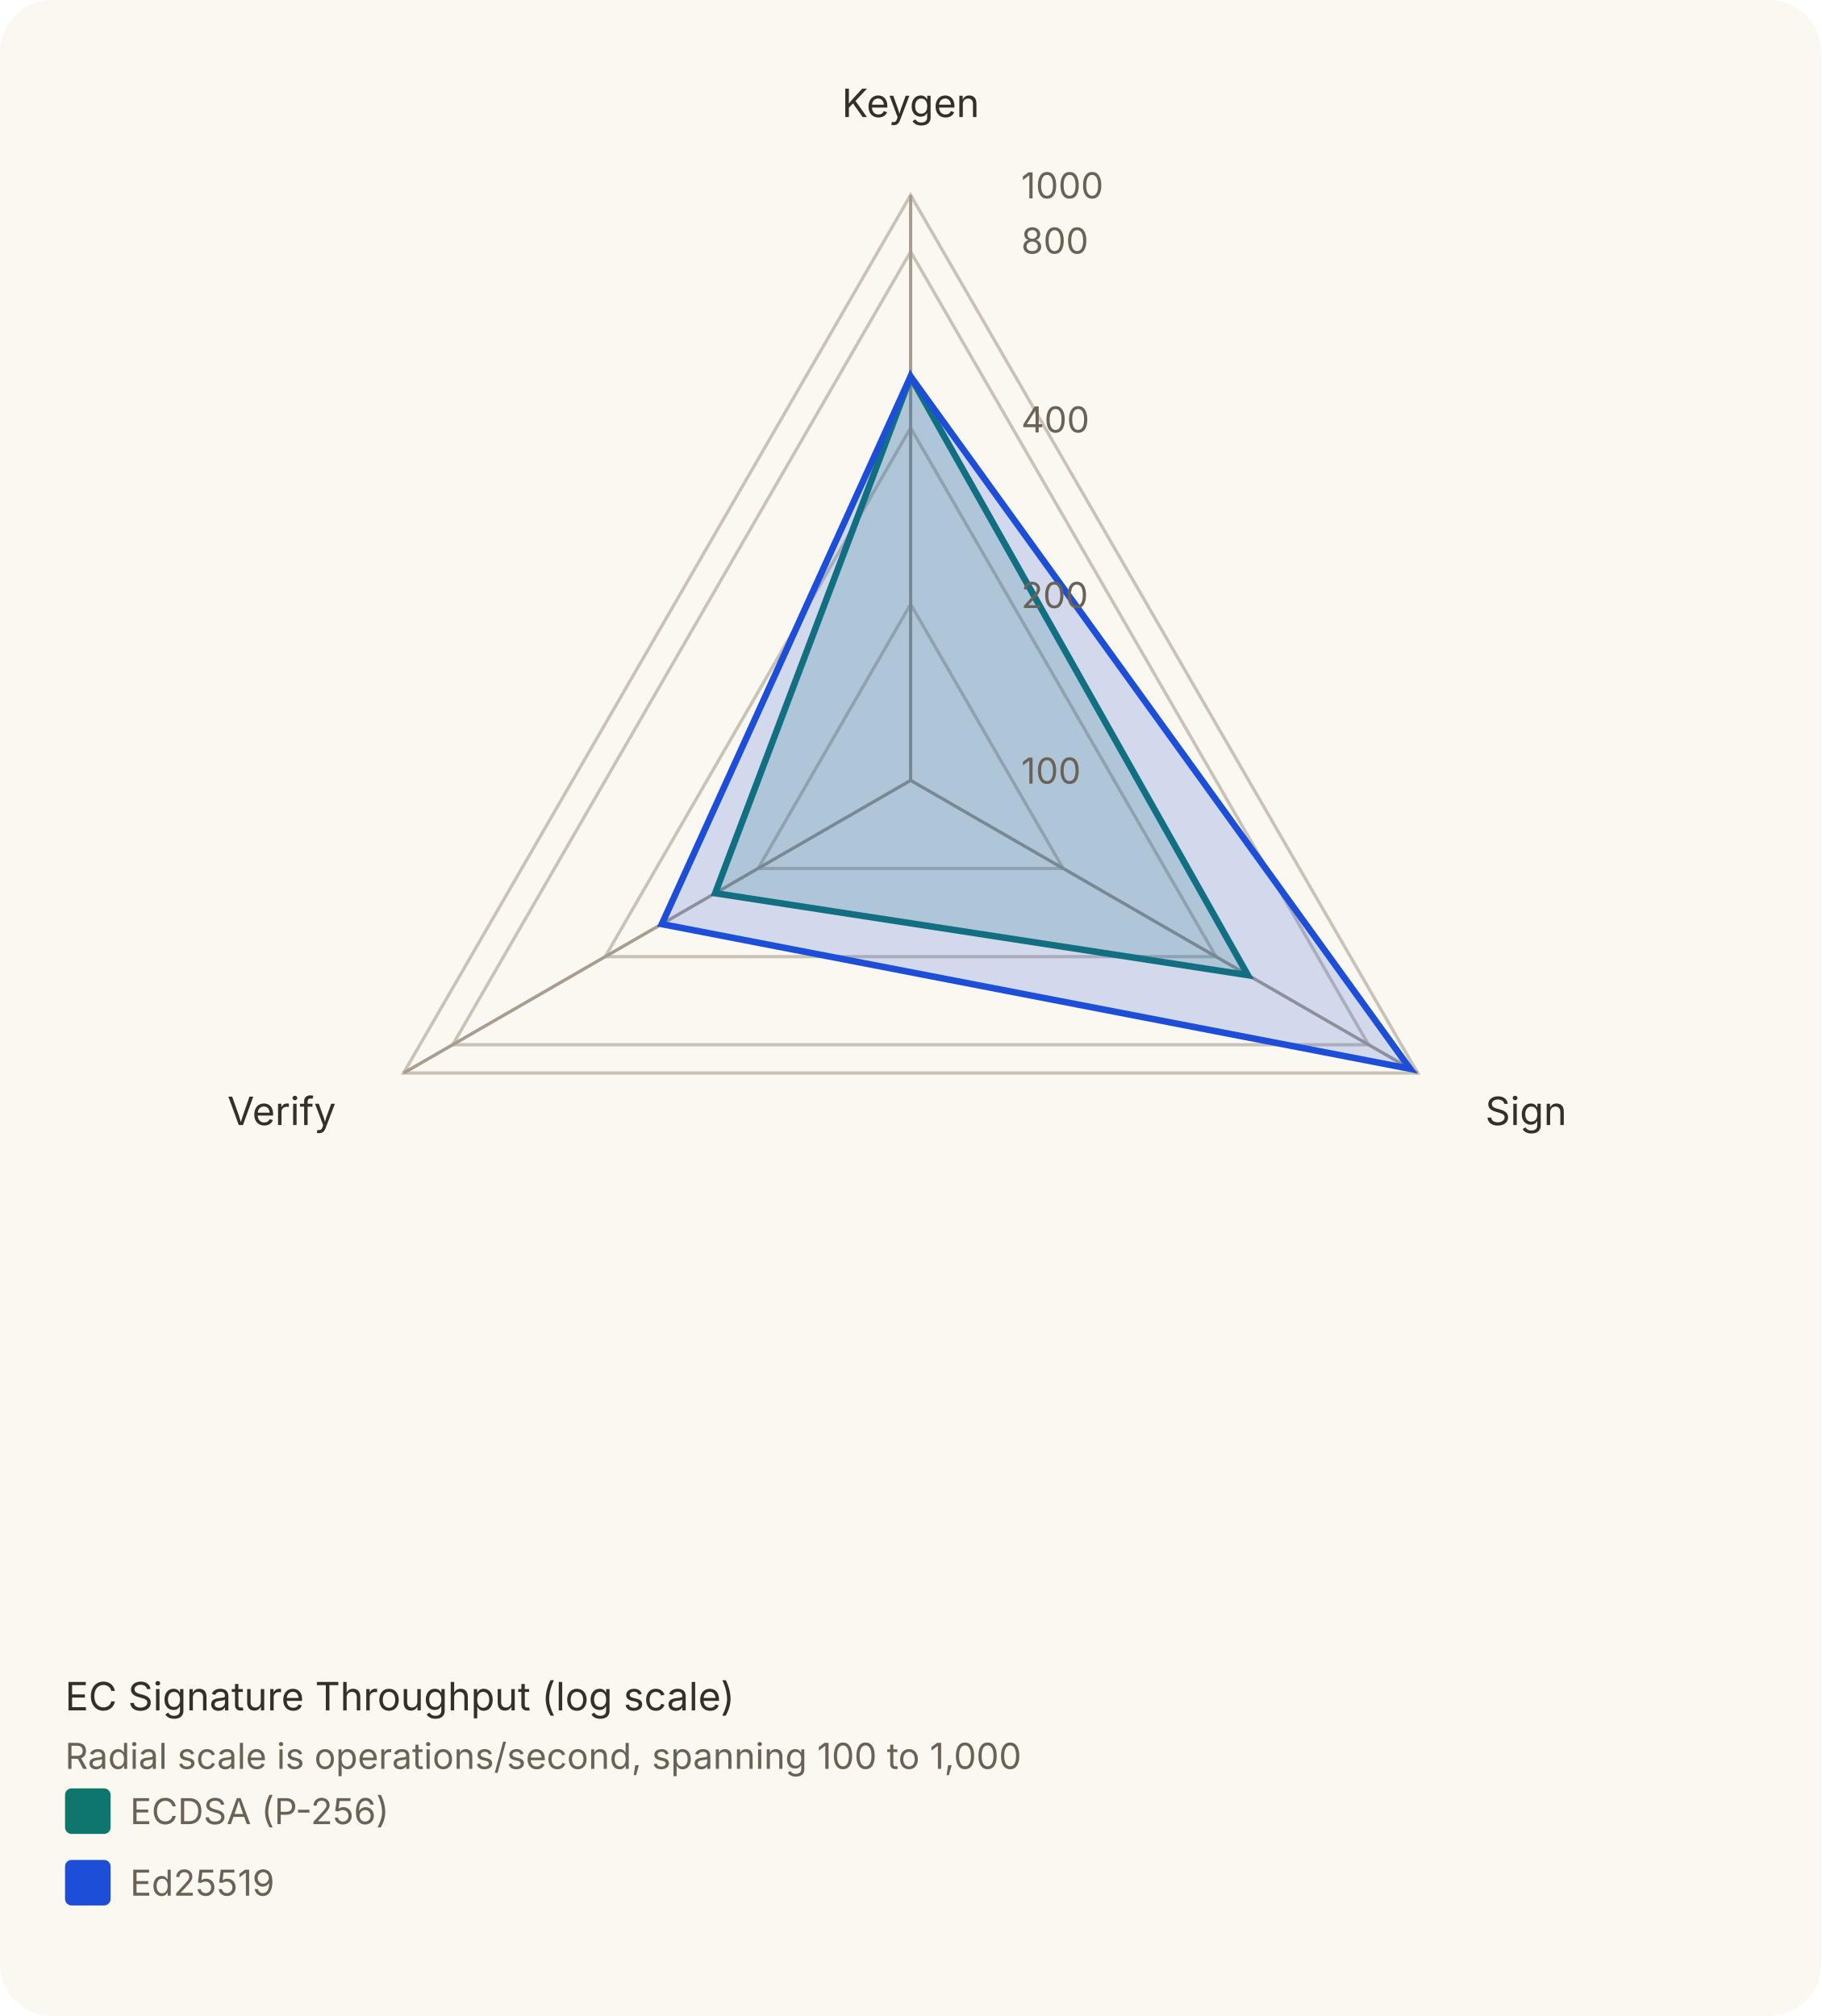
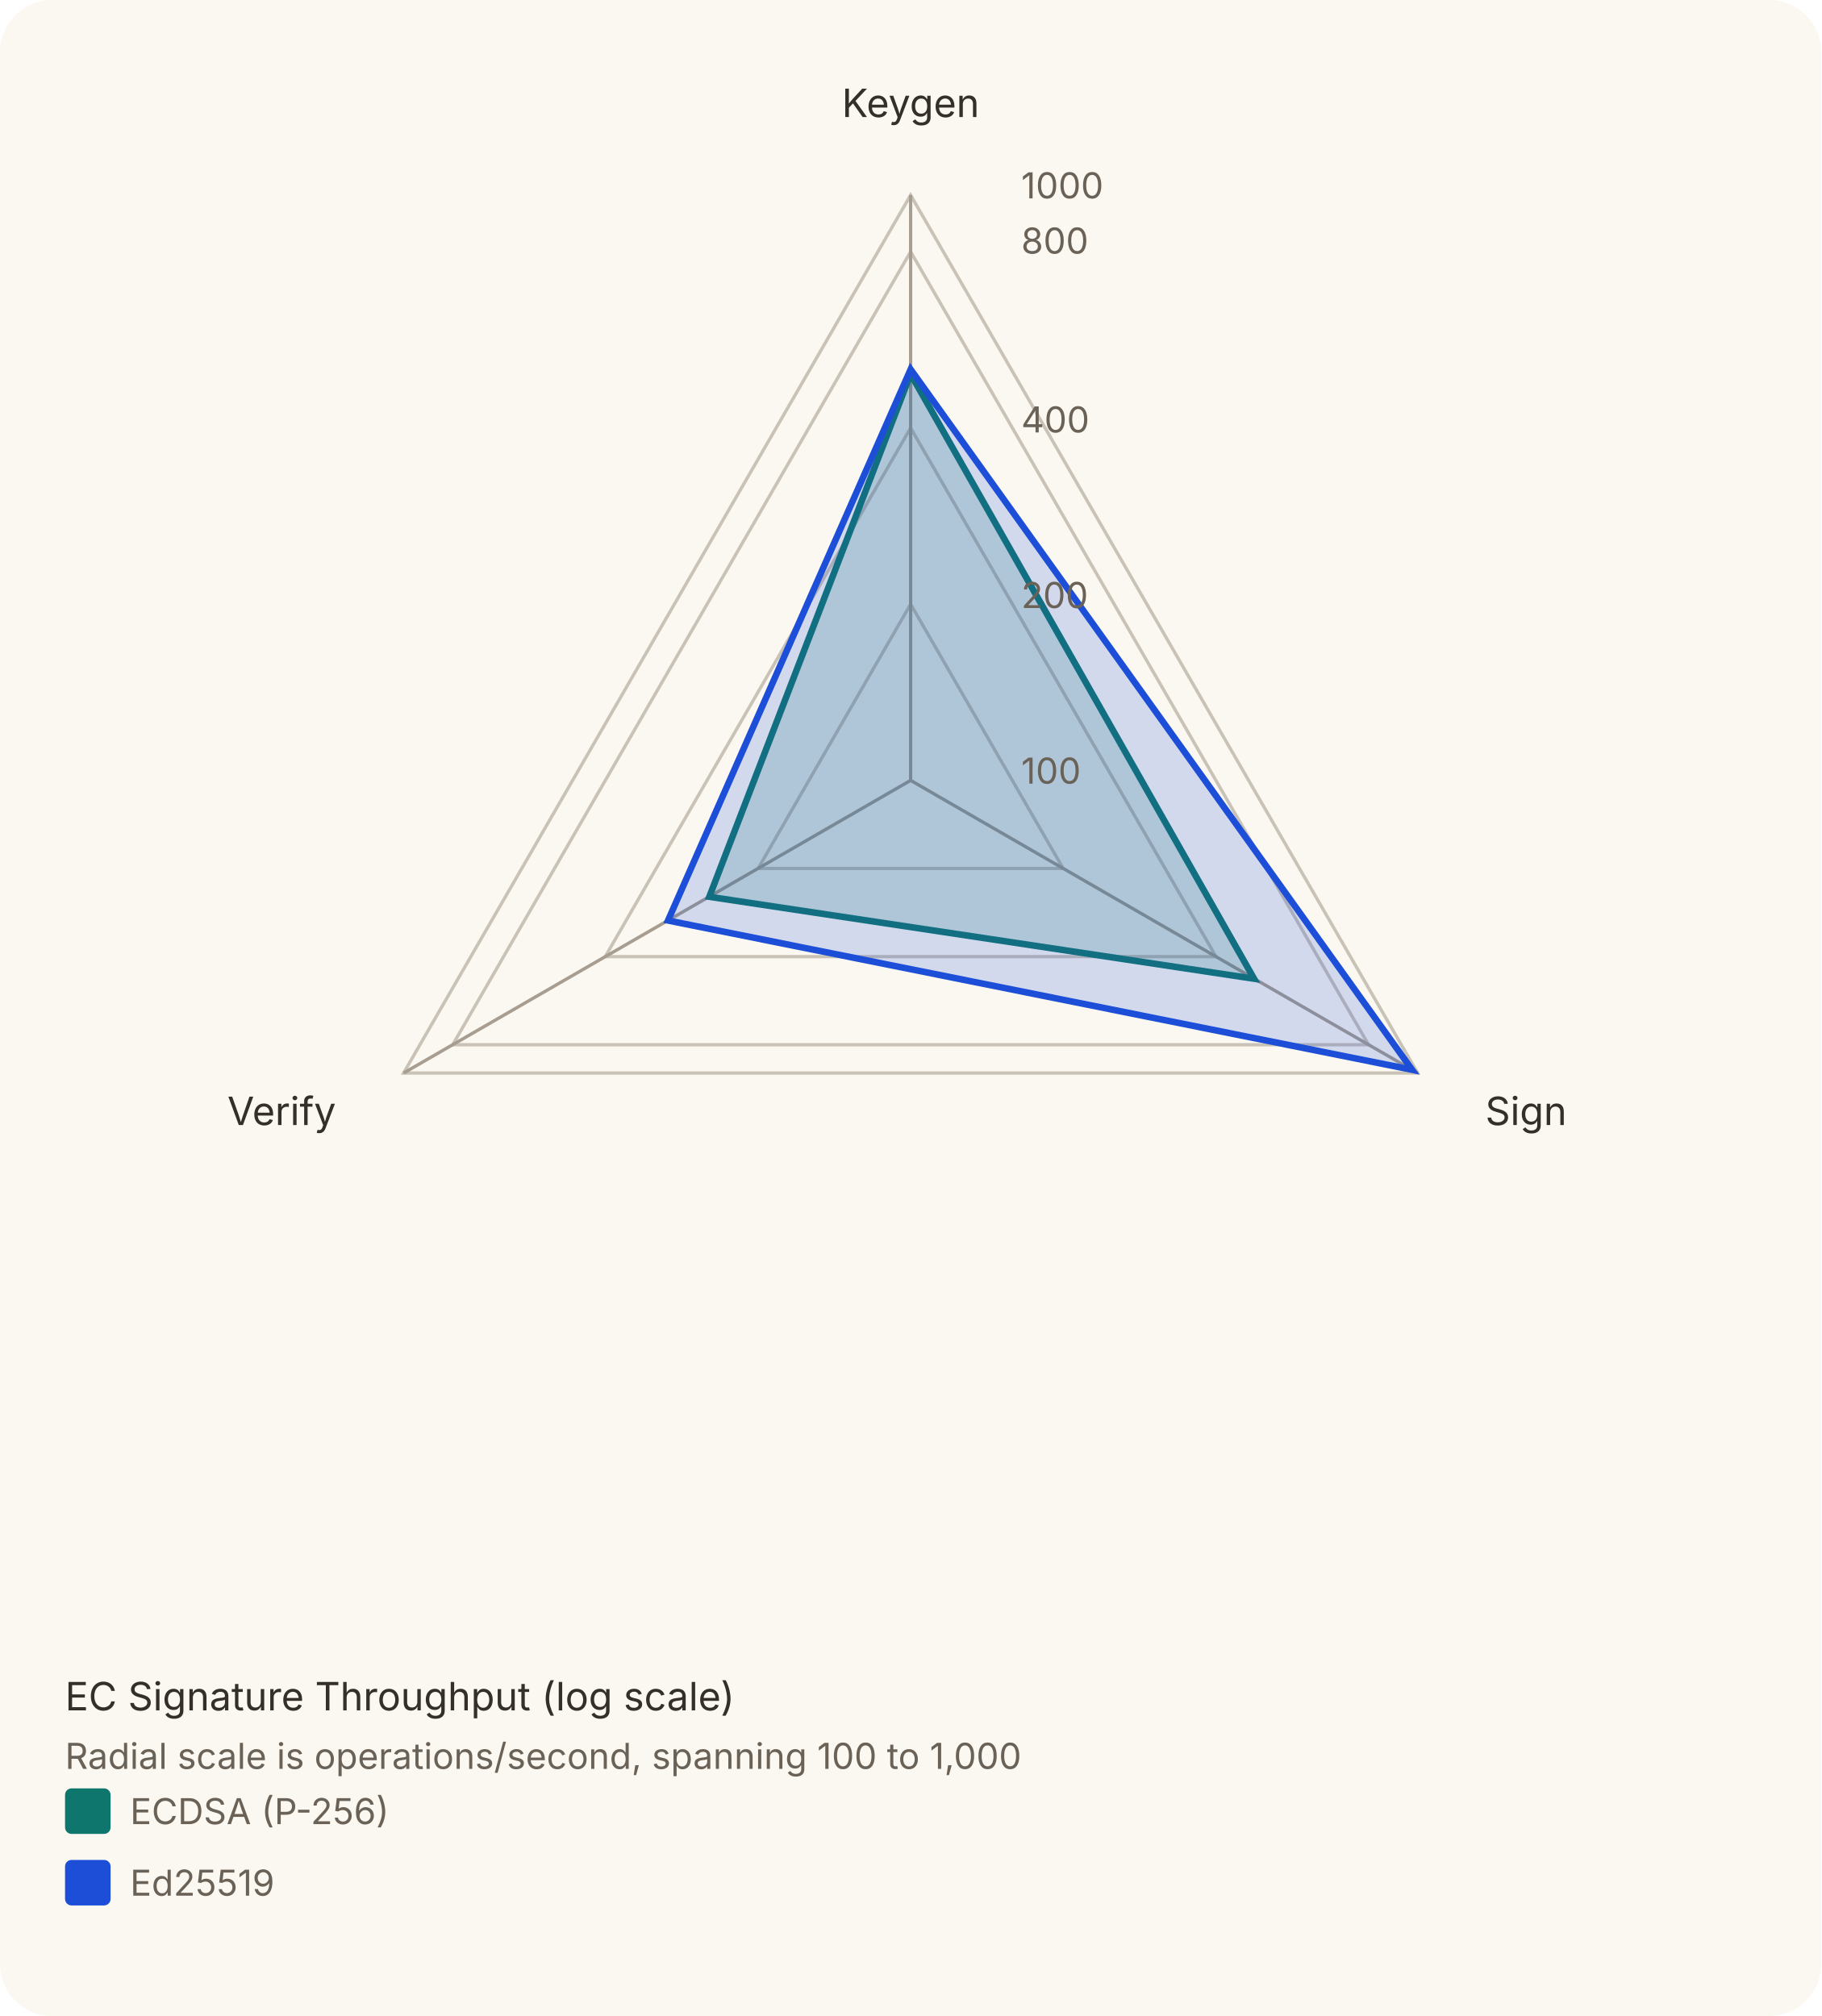
<svg xmlns="http://www.w3.org/2000/svg" viewBox="0 0 560 620" role="img" aria-labelledby="title desc">
  <style>
    .bg { fill: #fbf8f1; }
    .grid { fill: none; stroke: #c9c2b7; stroke-width: 1; }
    .axis { stroke: #a79d90; stroke-width: 1; }
    .label { fill: #342f29; font: 12px ui-sans-serif, -apple-system, BlinkMacSystemFont, "Segoe UI", sans-serif; }
    .small { fill: #6b6257; font: 11px ui-sans-serif, -apple-system, BlinkMacSystemFont, "Segoe UI", sans-serif; }
  </style>
  <rect class="bg" x="0" y="0" width="560" height="620" rx="16" />
  <polygon class="grid" points="280.0,240.0 280.0,240.0 280.0,240.0" />
  <polygon class="grid" points="280.0,185.8 326.9,267.1 233.1,267.1" />
  <polygon class="grid" points="280.0,131.6 373.9,294.2 186.1,294.2" />
  <polygon class="grid" points="280.0,77.4 420.8,321.3 139.2,321.3" />
  <polygon class="grid" points="280.0,60.0 435.9,330.0 124.1,330.0" />
  <line class="axis" x1="280" y1="240" x2="280.0" y2="60.0" />
  <line class="axis" x1="280" y1="240" x2="435.9" y2="330.0" />
  <line class="axis" x1="280" y1="240" x2="124.1" y2="330.0" />
-   <polygon points="280.0,115.9 383.7,299.9 219.9,274.7" fill="#0f766e" fill-opacity="0.18" stroke="#0f766e" stroke-width="2" />
+   <polygon points="280.0,115.0 385.6,301.0 218.1,275.8" fill="#0f766e" fill-opacity="0.18" stroke="#0f766e" stroke-width="2" />
  <rect x="20" y="550" width="14" height="14" rx="2" fill="#0f766e" />
  <text class="small" x="40" y="561">ECDSA (P-256)</text>
-   <polygon points="280.0,115.8 433.6,328.7 203.5,284.2" fill="#1d4ed8" fill-opacity="0.18" stroke="#1d4ed8" stroke-width="2" />
+   <polygon points="280.0,113.6 434.2,329.0 205.4,283.1" fill="#1d4ed8" fill-opacity="0.18" stroke="#1d4ed8" stroke-width="2" />
  <rect x="20" y="572" width="14" height="14" rx="2" fill="#1d4ed8" />
  <text class="small" x="40" y="583">Ed25519</text>
  <text class="small" x="314" y="241">100</text>
  <text class="small" x="314" y="187">200</text>
  <text class="small" x="314" y="133">400</text>
  <text class="small" x="314" y="78">800</text>
  <text class="small" x="314" y="61">1000</text>
  <text class="label" x="280.0" y="36.0" text-anchor="middle">Keygen</text>
  <text class="label" x="456.7" y="346.0" text-anchor="start">Sign</text>
  <text class="label" x="103.3" y="346.0" text-anchor="end">Verify</text>
  <text class="label" x="20" y="526">EC Signature Throughput (log scale)</text>
  <text class="small" x="20" y="544">Radial scale is operations/second, spanning 100 to 1,000</text>
</svg>
